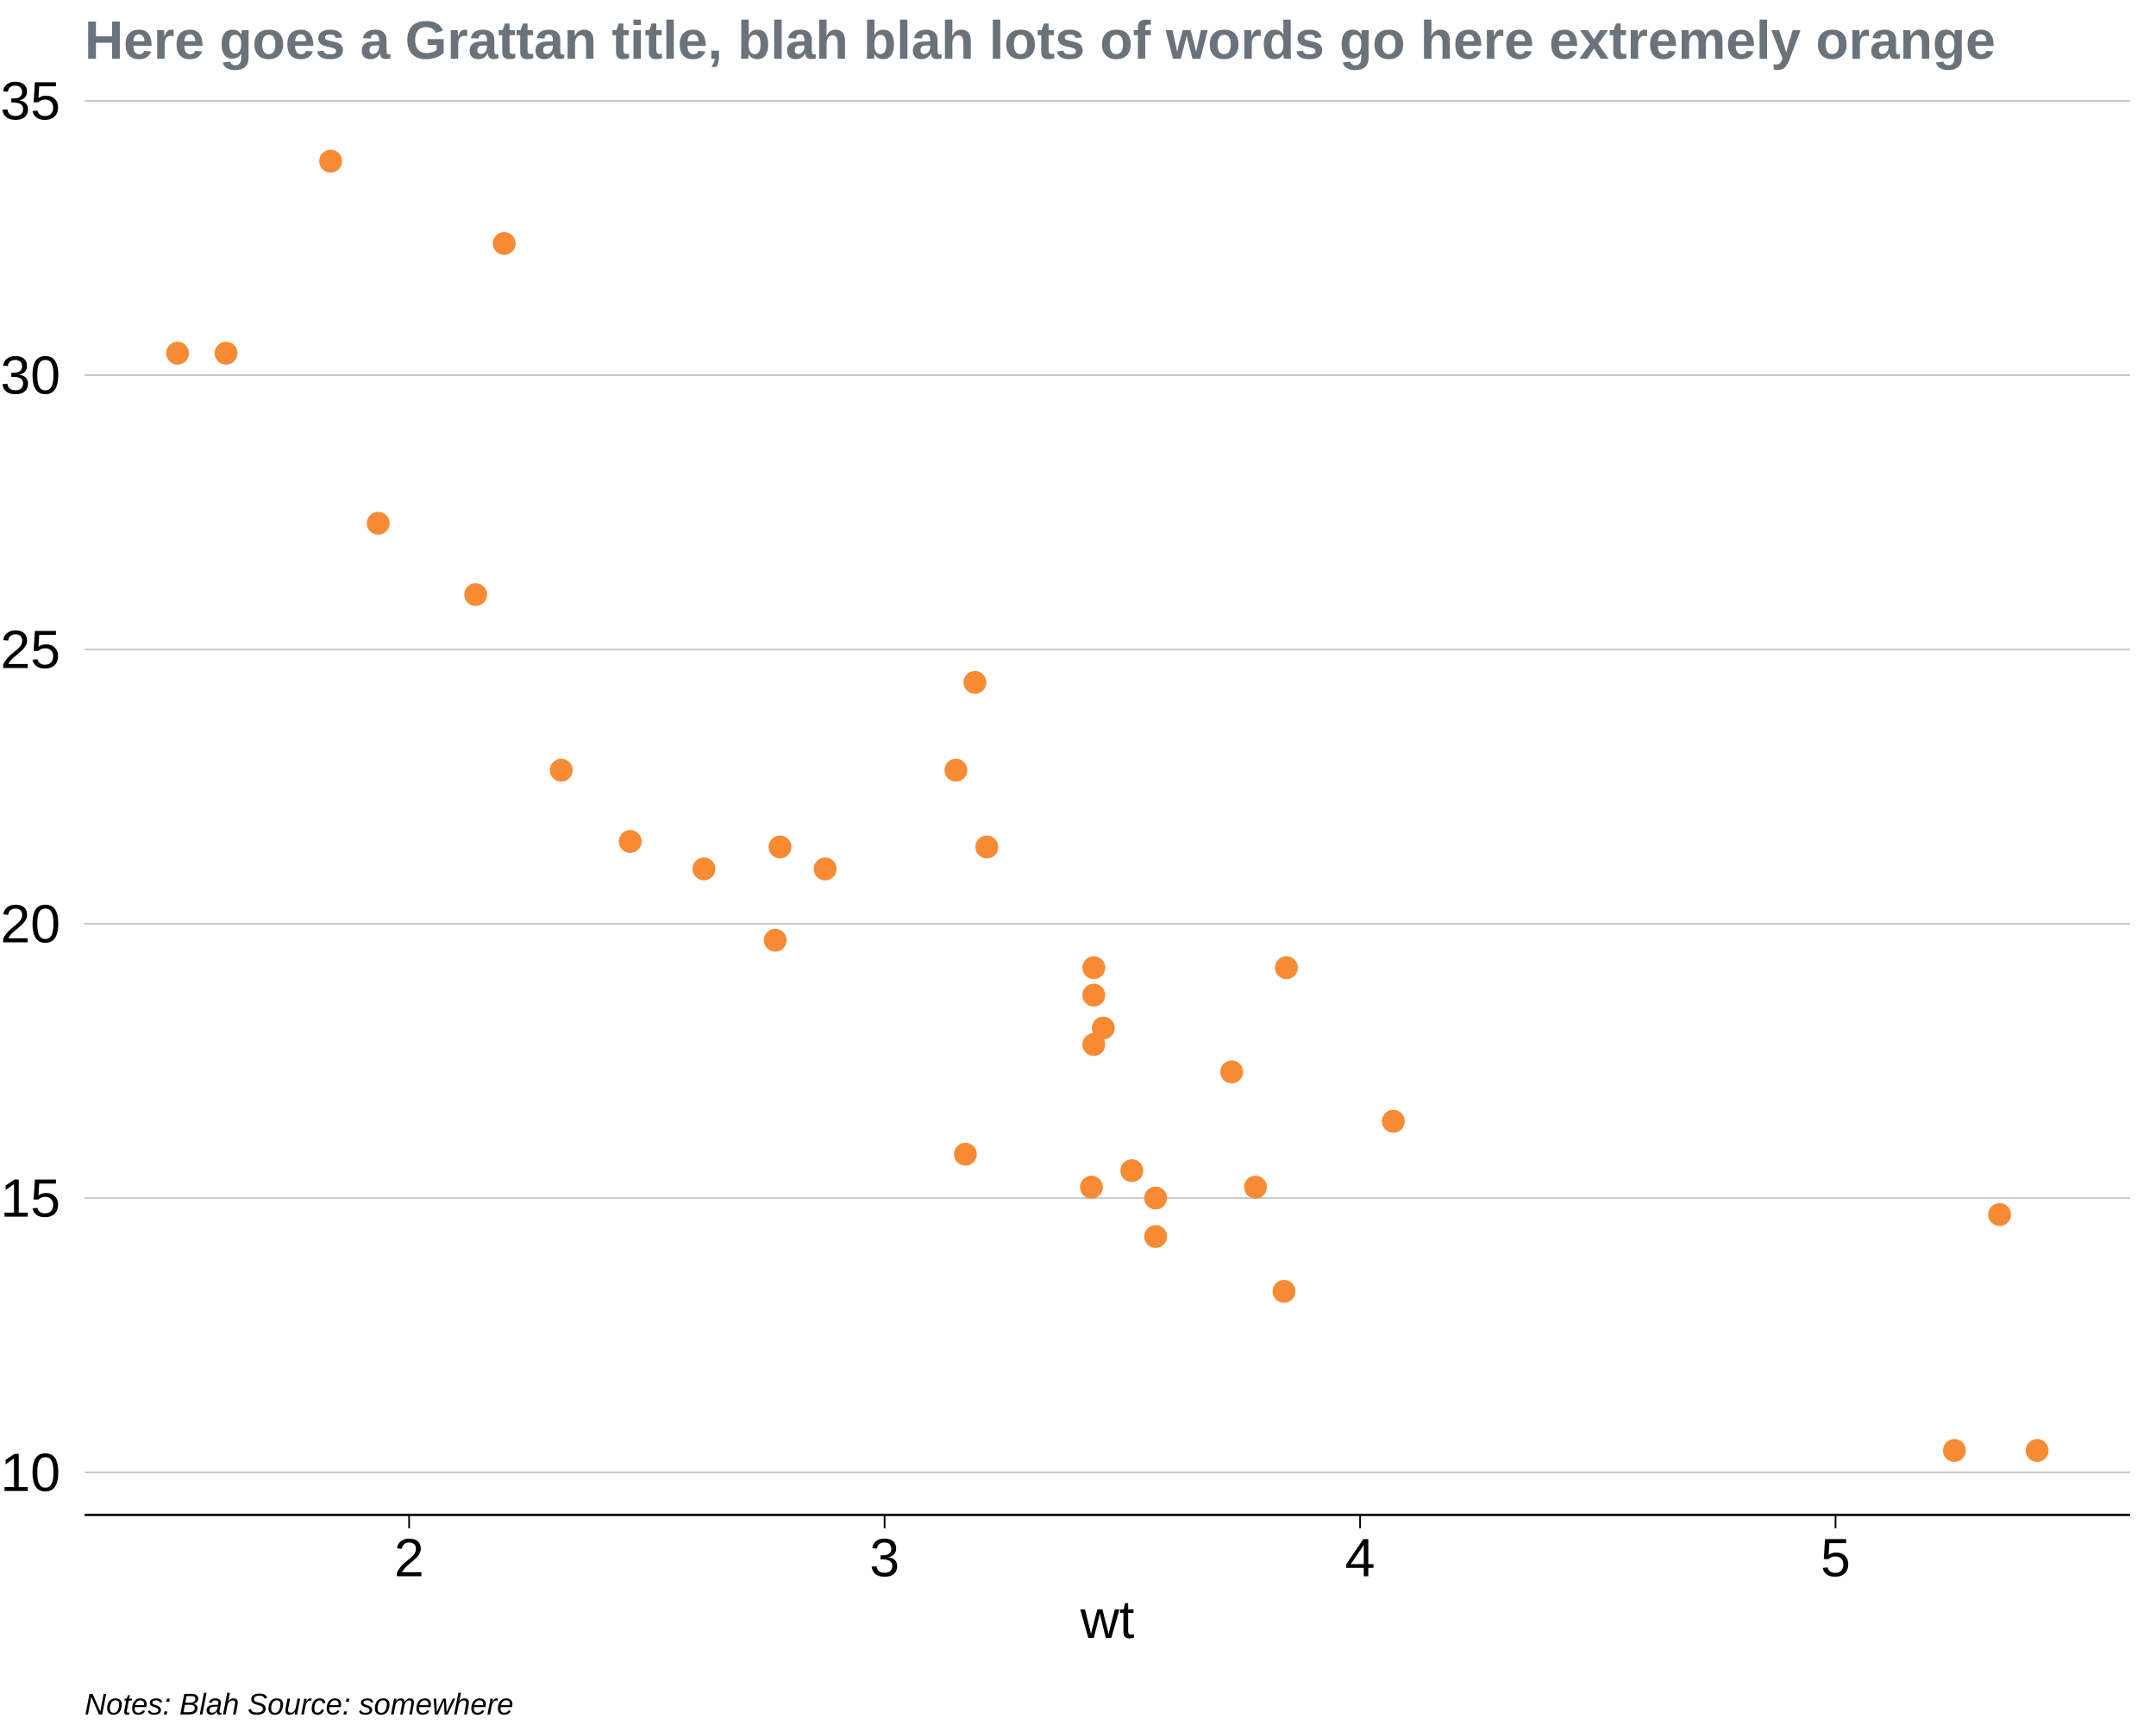
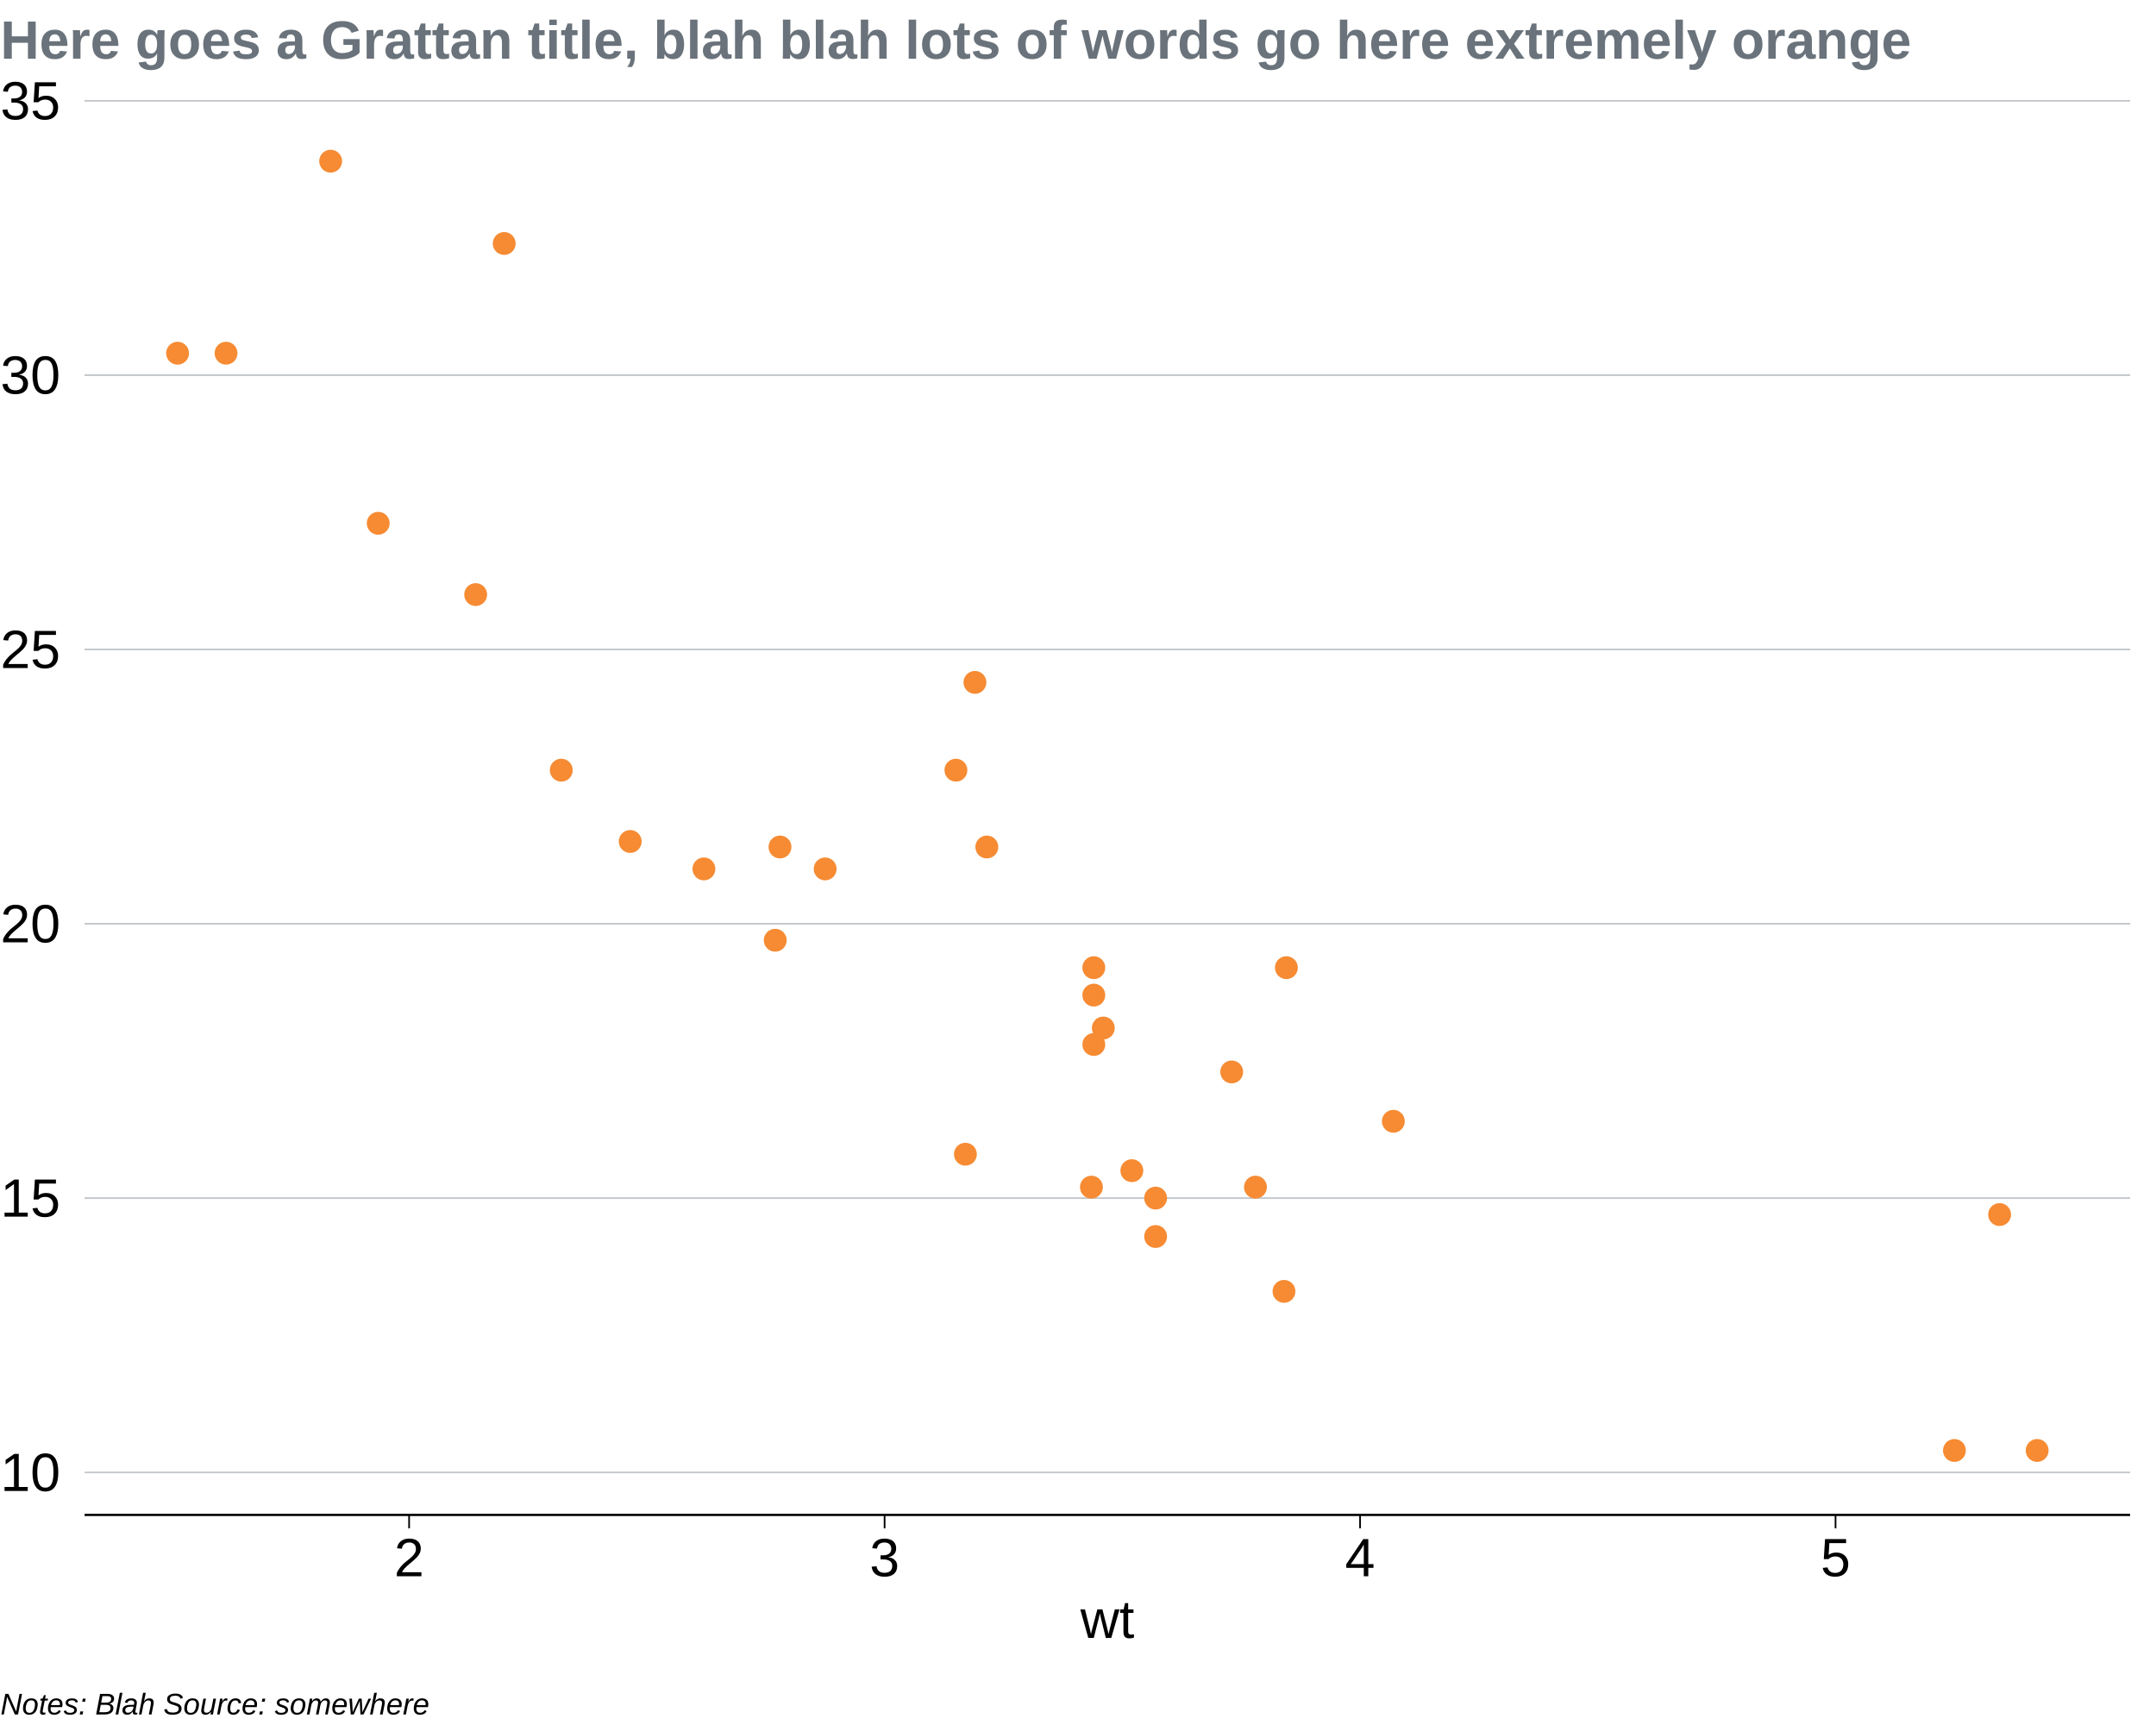
<svg xmlns="http://www.w3.org/2000/svg" viewBox="0 0 720.00 576.00">
  <defs>
    <style type="text/css">
    line, polyline, polygon, path, rect, circle {
      fill: none;
      stroke: #000000;
      stroke-linecap: round;
      stroke-linejoin: round;
      stroke-miterlimit: 10.00;
    }
  </style>
  </defs>
  <rect width="100%" height="100%" style="stroke: none; fill: #FFFFFF;" />
  <rect x="0.00" y="0.00" width="720.00" height="576.00" style="stroke-width: 0.75; stroke: none; fill: #FFFFFF;" />
  <defs>
    <clipPath id="cpMjguMjR8NzExLjM2fDUwNS44NnwzMi4yOQ==">
      <rect x="28.24" y="32.29" width="683.12" height="473.57" />
    </clipPath>
  </defs>
  <rect x="28.24" y="32.29" width="683.12" height="473.57" style="stroke-width: 0.75; stroke: none; fill: #FFFFFF;" clip-path="url(#cpMjguMjR8NzExLjM2fDUwNS44NnwzMi4yOQ==)" />
  <polyline points="28.24,491.66 711.36,491.66 " style="stroke-width: 0.56; stroke: #C3C7CB; stroke-linecap: butt;" clip-path="url(#cpMjguMjR8NzExLjM2fDUwNS44NnwzMi4yOQ==)" />
  <polyline points="28.24,400.06 711.36,400.06 " style="stroke-width: 0.56; stroke: #C3C7CB; stroke-linecap: butt;" clip-path="url(#cpMjguMjR8NzExLjM2fDUwNS44NnwzMi4yOQ==)" />
  <polyline points="28.24,308.46 711.36,308.46 " style="stroke-width: 0.56; stroke: #C3C7CB; stroke-linecap: butt;" clip-path="url(#cpMjguMjR8NzExLjM2fDUwNS44NnwzMi4yOQ==)" />
  <polyline points="28.24,216.86 711.36,216.86 " style="stroke-width: 0.56; stroke: #C3C7CB; stroke-linecap: butt;" clip-path="url(#cpMjguMjR8NzExLjM2fDUwNS44NnwzMi4yOQ==)" />
  <polyline points="28.24,125.26 711.36,125.26 " style="stroke-width: 0.56; stroke: #C3C7CB; stroke-linecap: butt;" clip-path="url(#cpMjguMjR8NzExLjM2fDUwNS44NnwzMi4yOQ==)" />
  <polyline points="28.24,33.67 711.36,33.67 " style="stroke-width: 0.56; stroke: #C3C7CB; stroke-linecap: butt;" clip-path="url(#cpMjguMjR8NzExLjM2fDUwNS44NnwzMi4yOQ==)" />
  <circle cx="235.07" cy="290.14" r="2.60pt" style="stroke-width: 0.71; stroke: #F68B33; fill: #F68B33;" clip-path="url(#cpMjguMjR8NzExLjM2fDUwNS44NnwzMi4yOQ==)" />
  <circle cx="275.56" cy="290.14" r="2.60pt" style="stroke-width: 0.71; stroke: #F68B33; fill: #F68B33;" clip-path="url(#cpMjguMjR8NzExLjM2fDUwNS44NnwzMi4yOQ==)" />
  <circle cx="187.44" cy="257.17" r="2.60pt" style="stroke-width: 0.71; stroke: #F68B33; fill: #F68B33;" clip-path="url(#cpMjguMjR8NzExLjM2fDUwNS44NnwzMi4yOQ==)" />
  <circle cx="329.55" cy="282.82" r="2.60pt" style="stroke-width: 0.71; stroke: #F68B33; fill: #F68B33;" clip-path="url(#cpMjguMjR8NzExLjM2fDUwNS44NnwzMi4yOQ==)" />
  <circle cx="365.28" cy="332.28" r="2.60pt" style="stroke-width: 0.71; stroke: #F68B33; fill: #F68B33;" clip-path="url(#cpMjguMjR8NzExLjM2fDUwNS44NnwzMi4yOQ==)" />
  <circle cx="368.45" cy="343.27" r="2.60pt" style="stroke-width: 0.71; stroke: #F68B33; fill: #F68B33;" clip-path="url(#cpMjguMjR8NzExLjM2fDUwNS44NnwzMi4yOQ==)" />
  <circle cx="385.92" cy="412.89" r="2.60pt" style="stroke-width: 0.71; stroke: #F68B33; fill: #F68B33;" clip-path="url(#cpMjguMjR8NzExLjM2fDUwNS44NnwzMi4yOQ==)" />
  <circle cx="325.58" cy="227.86" r="2.60pt" style="stroke-width: 0.71; stroke: #F68B33; fill: #F68B33;" clip-path="url(#cpMjguMjR8NzExLjM2fDUwNS44NnwzMi4yOQ==)" />
  <circle cx="319.23" cy="257.17" r="2.60pt" style="stroke-width: 0.71; stroke: #F68B33; fill: #F68B33;" clip-path="url(#cpMjguMjR8NzExLjM2fDUwNS44NnwzMi4yOQ==)" />
  <circle cx="365.28" cy="323.12" r="2.60pt" style="stroke-width: 0.71; stroke: #F68B33; fill: #F68B33;" clip-path="url(#cpMjguMjR8NzExLjM2fDUwNS44NnwzMi4yOQ==)" />
  <circle cx="365.28" cy="348.77" r="2.60pt" style="stroke-width: 0.71; stroke: #F68B33; fill: #F68B33;" clip-path="url(#cpMjguMjR8NzExLjM2fDUwNS44NnwzMi4yOQ==)" />
  <circle cx="465.31" cy="374.41" r="2.60pt" style="stroke-width: 0.71; stroke: #F68B33; fill: #F68B33;" clip-path="url(#cpMjguMjR8NzExLjM2fDUwNS44NnwzMi4yOQ==)" />
  <circle cx="411.33" cy="357.93" r="2.60pt" style="stroke-width: 0.71; stroke: #F68B33; fill: #F68B33;" clip-path="url(#cpMjguMjR8NzExLjM2fDUwNS44NnwzMi4yOQ==)" />
  <circle cx="419.26" cy="396.40" r="2.60pt" style="stroke-width: 0.71; stroke: #F68B33; fill: #F68B33;" clip-path="url(#cpMjguMjR8NzExLjM2fDUwNS44NnwzMi4yOQ==)" />
  <circle cx="652.68" cy="484.33" r="2.60pt" style="stroke-width: 0.71; stroke: #F68B33; fill: #F68B33;" clip-path="url(#cpMjguMjR8NzExLjM2fDUwNS44NnwzMi4yOQ==)" />
  <circle cx="680.31" cy="484.33" r="2.60pt" style="stroke-width: 0.71; stroke: #F68B33; fill: #F68B33;" clip-path="url(#cpMjguMjR8NzExLjM2fDUwNS44NnwzMi4yOQ==)" />
  <circle cx="667.77" cy="405.56" r="2.60pt" style="stroke-width: 0.71; stroke: #F68B33; fill: #F68B33;" clip-path="url(#cpMjguMjR8NzExLjM2fDUwNS44NnwzMi4yOQ==)" />
  <circle cx="168.38" cy="81.30" r="2.60pt" style="stroke-width: 0.71; stroke: #F68B33; fill: #F68B33;" clip-path="url(#cpMjguMjR8NzExLjM2fDUwNS44NnwzMi4yOQ==)" />
  <circle cx="75.49" cy="117.94" r="2.60pt" style="stroke-width: 0.71; stroke: #F68B33; fill: #F68B33;" clip-path="url(#cpMjguMjR8NzExLjM2fDUwNS44NnwzMi4yOQ==)" />
  <circle cx="110.42" cy="53.82" r="2.60pt" style="stroke-width: 0.71; stroke: #F68B33; fill: #F68B33;" clip-path="url(#cpMjguMjR8NzExLjM2fDUwNS44NnwzMi4yOQ==)" />
  <circle cx="210.46" cy="280.98" r="2.60pt" style="stroke-width: 0.71; stroke: #F68B33; fill: #F68B33;" clip-path="url(#cpMjguMjR8NzExLjM2fDUwNS44NnwzMi4yOQ==)" />
  <circle cx="377.98" cy="390.90" r="2.60pt" style="stroke-width: 0.71; stroke: #F68B33; fill: #F68B33;" clip-path="url(#cpMjguMjR8NzExLjM2fDUwNS44NnwzMi4yOQ==)" />
  <circle cx="364.48" cy="396.40" r="2.60pt" style="stroke-width: 0.71; stroke: #F68B33; fill: #F68B33;" clip-path="url(#cpMjguMjR8NzExLjM2fDUwNS44NnwzMi4yOQ==)" />
  <circle cx="428.79" cy="431.21" r="2.60pt" style="stroke-width: 0.71; stroke: #F68B33; fill: #F68B33;" clip-path="url(#cpMjguMjR8NzExLjM2fDUwNS44NnwzMi4yOQ==)" />
  <circle cx="429.59" cy="323.12" r="2.60pt" style="stroke-width: 0.71; stroke: #F68B33; fill: #F68B33;" clip-path="url(#cpMjguMjR8NzExLjM2fDUwNS44NnwzMi4yOQ==)" />
  <circle cx="126.30" cy="174.73" r="2.60pt" style="stroke-width: 0.71; stroke: #F68B33; fill: #F68B33;" clip-path="url(#cpMjguMjR8NzExLjM2fDUwNS44NnwzMi4yOQ==)" />
  <circle cx="158.85" cy="198.54" r="2.60pt" style="stroke-width: 0.71; stroke: #F68B33; fill: #F68B33;" clip-path="url(#cpMjguMjR8NzExLjM2fDUwNS44NnwzMi4yOQ==)" />
  <circle cx="59.30" cy="117.94" r="2.60pt" style="stroke-width: 0.71; stroke: #F68B33; fill: #F68B33;" clip-path="url(#cpMjguMjR8NzExLjM2fDUwNS44NnwzMi4yOQ==)" />
  <circle cx="322.40" cy="385.41" r="2.60pt" style="stroke-width: 0.71; stroke: #F68B33; fill: #F68B33;" clip-path="url(#cpMjguMjR8NzExLjM2fDUwNS44NnwzMi4yOQ==)" />
  <circle cx="258.89" cy="313.96" r="2.60pt" style="stroke-width: 0.71; stroke: #F68B33; fill: #F68B33;" clip-path="url(#cpMjguMjR8NzExLjM2fDUwNS44NnwzMi4yOQ==)" />
  <circle cx="385.92" cy="400.06" r="2.60pt" style="stroke-width: 0.71; stroke: #F68B33; fill: #F68B33;" clip-path="url(#cpMjguMjR8NzExLjM2fDUwNS44NnwzMi4yOQ==)" />
  <circle cx="260.48" cy="282.82" r="2.60pt" style="stroke-width: 0.71; stroke: #F68B33; fill: #F68B33;" clip-path="url(#cpMjguMjR8NzExLjM2fDUwNS44NnwzMi4yOQ==)" />
  <defs>
    <clipPath id="cpMC4wMHw3MjAuMDB8NTc2LjAwfDAuMDA=">
      <rect x="0.00" y="0.00" width="720.00" height="576.00" />
    </clipPath>
  </defs>
  <g clip-path="url(#cpMC4wMHw3MjAuMDB8NTc2LjAwfDAuMDA=)">
    <text x="0.14" y="497.86" style="font-size: 18.00px; font-family: Liberation Sans;" textLength="20.03px" lengthAdjust="spacingAndGlyphs">10</text>
  </g>
  <g clip-path="url(#cpMC4wMHw3MjAuMDB8NTc2LjAwfDAuMDA=)">
    <text x="0.14" y="406.26" style="font-size: 18.00px; font-family: Liberation Sans;" textLength="20.03px" lengthAdjust="spacingAndGlyphs">15</text>
  </g>
  <g clip-path="url(#cpMC4wMHw3MjAuMDB8NTc2LjAwfDAuMDA=)">
    <text x="0.14" y="314.66" style="font-size: 18.00px; font-family: Liberation Sans;" textLength="20.03px" lengthAdjust="spacingAndGlyphs">20</text>
  </g>
  <g clip-path="url(#cpMC4wMHw3MjAuMDB8NTc2LjAwfDAuMDA=)">
    <text x="0.14" y="223.06" style="font-size: 18.00px; font-family: Liberation Sans;" textLength="20.03px" lengthAdjust="spacingAndGlyphs">25</text>
  </g>
  <g clip-path="url(#cpMC4wMHw3MjAuMDB8NTc2LjAwfDAuMDA=)">
    <text x="0.14" y="131.46" style="font-size: 18.00px; font-family: Liberation Sans;" textLength="20.03px" lengthAdjust="spacingAndGlyphs">30</text>
  </g>
  <g clip-path="url(#cpMC4wMHw3MjAuMDB8NTc2LjAwfDAuMDA=)">
    <text x="0.14" y="39.86" style="font-size: 18.00px; font-family: Liberation Sans;" textLength="20.03px" lengthAdjust="spacingAndGlyphs">35</text>
  </g>
  <polyline points="28.24,505.86 711.36,505.86 " style="stroke-width: 0.75; stroke-linecap: butt;" clip-path="url(#cpMC4wMHw3MjAuMDB8NTc2LjAwfDAuMDA=)" />
  <polyline points="136.62,510.34 136.62,505.86 " style="stroke-width: 0.56; stroke-linecap: butt;" clip-path="url(#cpMC4wMHw3MjAuMDB8NTc2LjAwfDAuMDA=)" />
  <polyline points="295.41,510.34 295.41,505.86 " style="stroke-width: 0.56; stroke-linecap: butt;" clip-path="url(#cpMC4wMHw3MjAuMDB8NTc2LjAwfDAuMDA=)" />
  <polyline points="454.20,510.34 454.20,505.86 " style="stroke-width: 0.56; stroke-linecap: butt;" clip-path="url(#cpMC4wMHw3MjAuMDB8NTc2LjAwfDAuMDA=)" />
  <polyline points="612.98,510.34 612.98,505.86 " style="stroke-width: 0.56; stroke-linecap: butt;" clip-path="url(#cpMC4wMHw3MjAuMDB8NTc2LjAwfDAuMDA=)" />
  <g clip-path="url(#cpMC4wMHw3MjAuMDB8NTc2LjAwfDAuMDA=)">
    <text x="131.62" y="526.32" style="font-size: 18.00px; font-family: Liberation Sans;" textLength="10.02px" lengthAdjust="spacingAndGlyphs">2</text>
  </g>
  <g clip-path="url(#cpMC4wMHw3MjAuMDB8NTc2LjAwfDAuMDA=)">
    <text x="290.40" y="526.32" style="font-size: 18.00px; font-family: Liberation Sans;" textLength="10.02px" lengthAdjust="spacingAndGlyphs">3</text>
  </g>
  <g clip-path="url(#cpMC4wMHw3MjAuMDB8NTc2LjAwfDAuMDA=)">
    <text x="449.19" y="526.32" style="font-size: 18.00px; font-family: Liberation Sans;" textLength="10.02px" lengthAdjust="spacingAndGlyphs">4</text>
  </g>
  <g clip-path="url(#cpMC4wMHw3MjAuMDB8NTc2LjAwfDAuMDA=)">
    <text x="607.98" y="526.32" style="font-size: 18.00px; font-family: Liberation Sans;" textLength="10.02px" lengthAdjust="spacingAndGlyphs">5</text>
  </g>
  <g clip-path="url(#cpMC4wMHw3MjAuMDB8NTc2LjAwfDAuMDA=)">
    <text x="360.80" y="546.93" style="font-size: 18.00px; font-family: Liberation Sans;" textLength="18.00px" lengthAdjust="spacingAndGlyphs">wt</text>
  </g>
  <g clip-path="url(#cpMC4wMHw3MjAuMDB8NTc2LjAwfDAuMDA=)">
-     <text x="28.24" y="19.59" style="font-size: 18.00px; font-weight: bold; fill: #6A737B; font-family: Liberation Sans;" textLength="638.33px" lengthAdjust="spacingAndGlyphs">Here goes a Grattan title, blah blah lots of words go here extremely orange</text>
+     <text x="0.14" y="19.59" style="font-size: 18.00px; font-weight: bold; fill: #6A737B; font-family: Liberation Sans;" textLength="638.33px" lengthAdjust="spacingAndGlyphs">Here goes a Grattan title, blah blah lots of words go here extremely orange</text>
  </g>
  <g clip-path="url(#cpMC4wMHw3MjAuMDB8NTc2LjAwfDAuMDA=)">
-     <text x="28.24" y="572.48" style="font-size: 9.99px; font-style: italic; font-family: Liberation Sans;" textLength="143.16px" lengthAdjust="spacingAndGlyphs">Notes: Blah Source: somewhere</text>
+     <text x="0.14" y="572.48" style="font-size: 9.99px; font-style: italic; font-family: Liberation Sans;" textLength="143.16px" lengthAdjust="spacingAndGlyphs">Notes: Blah Source: somewhere</text>
  </g>
</svg>
